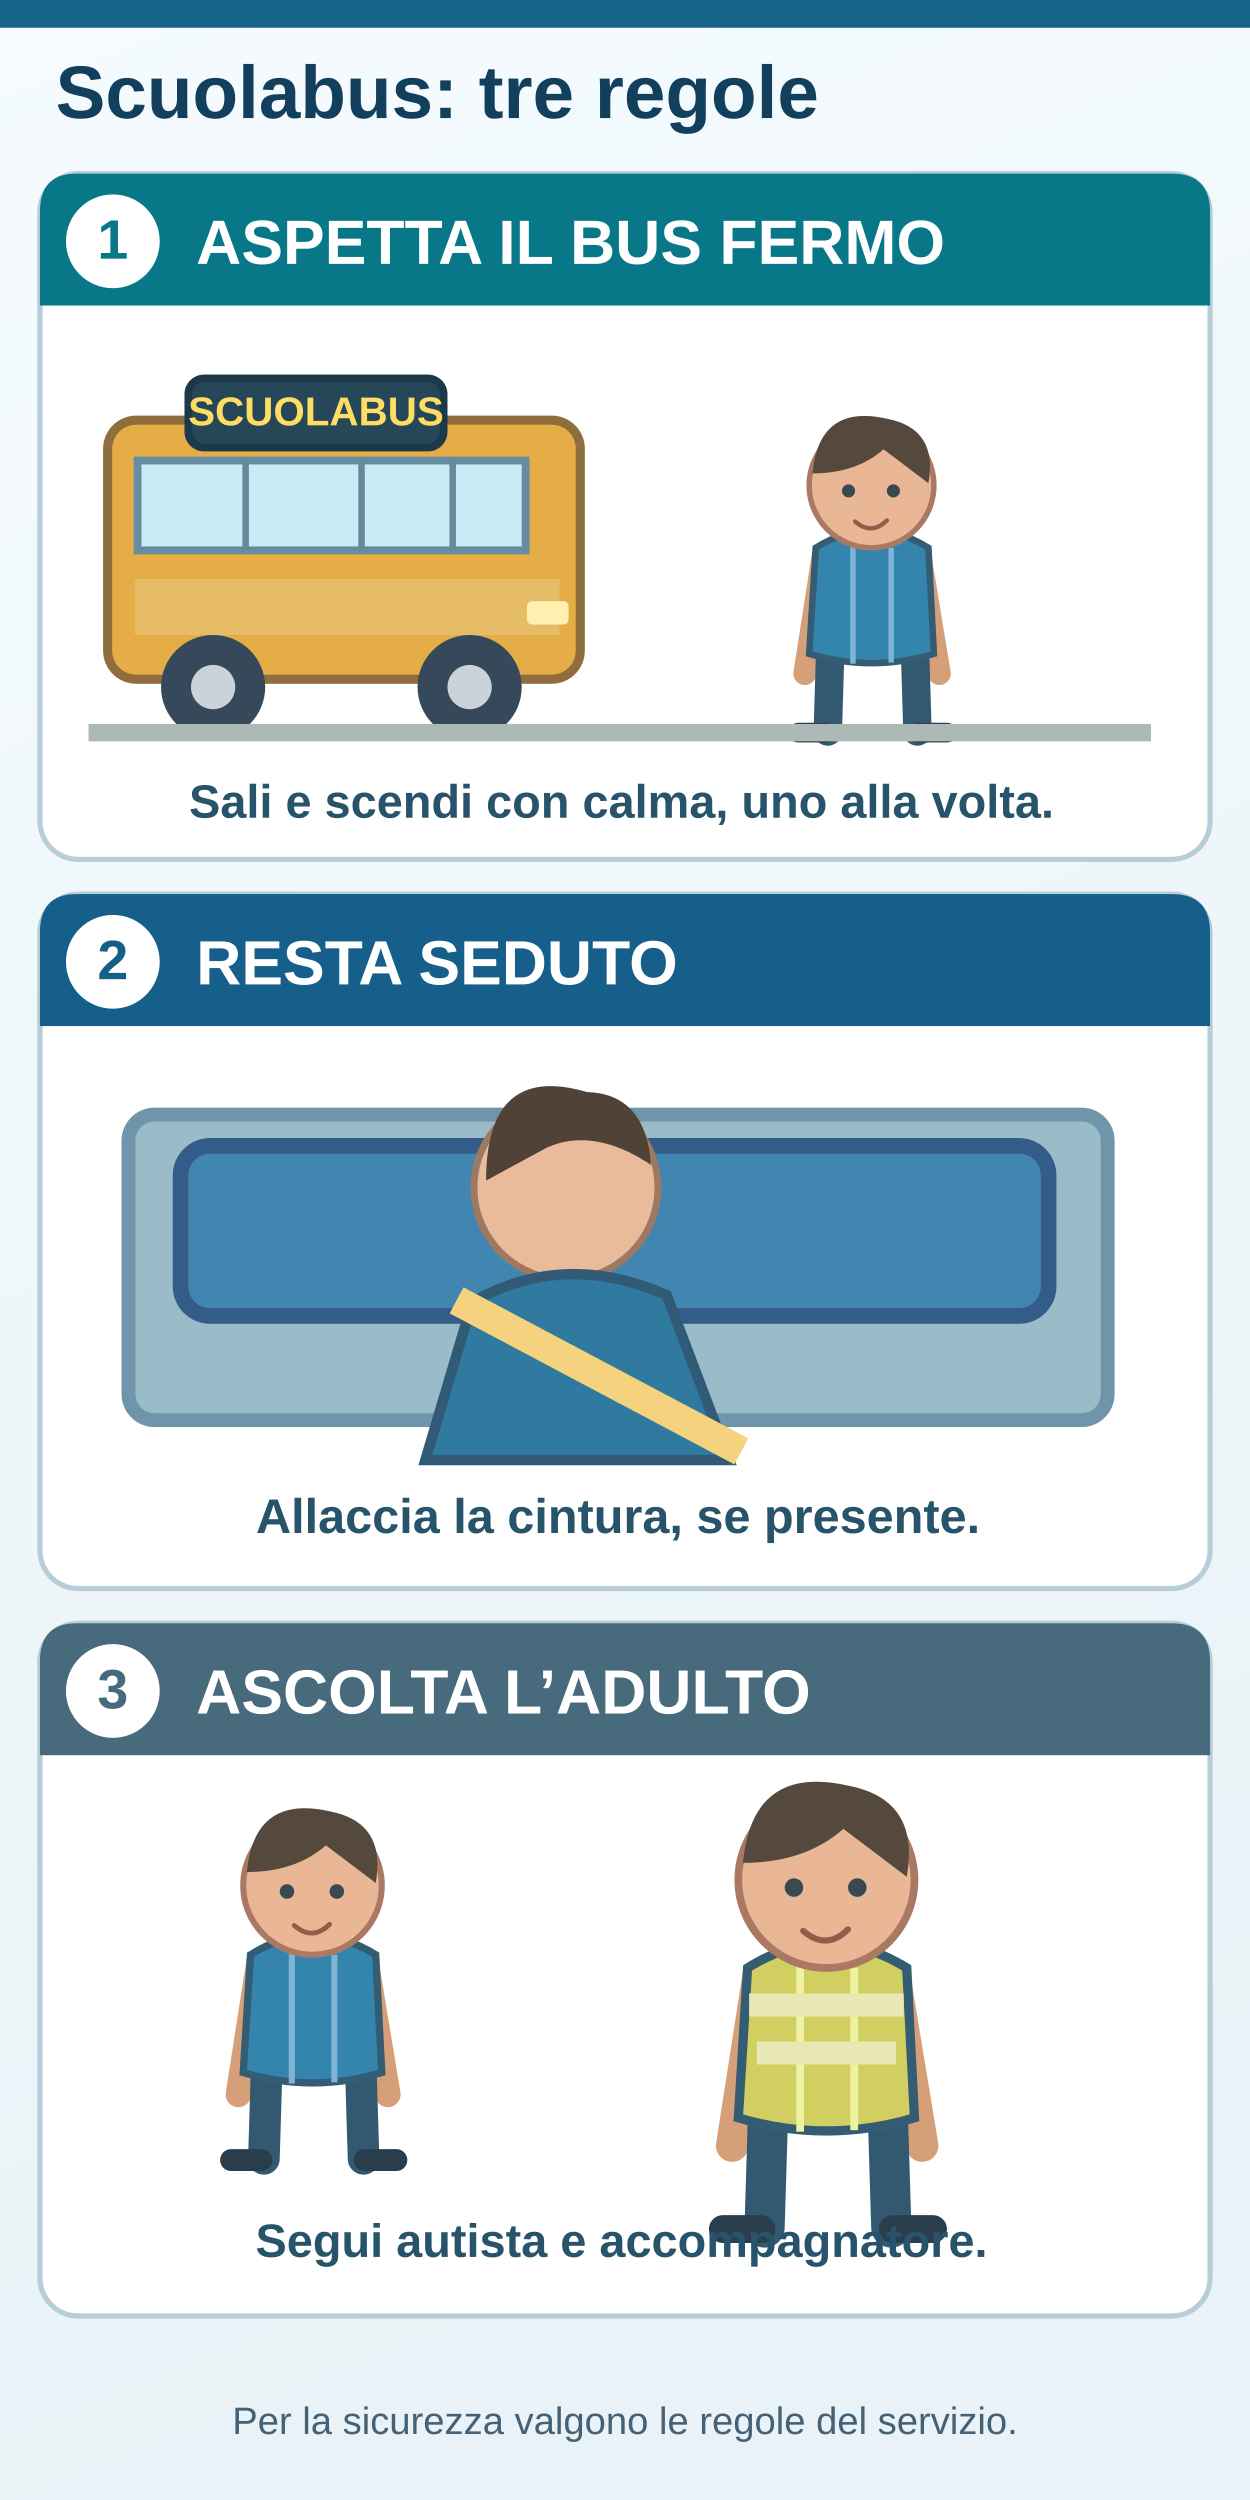
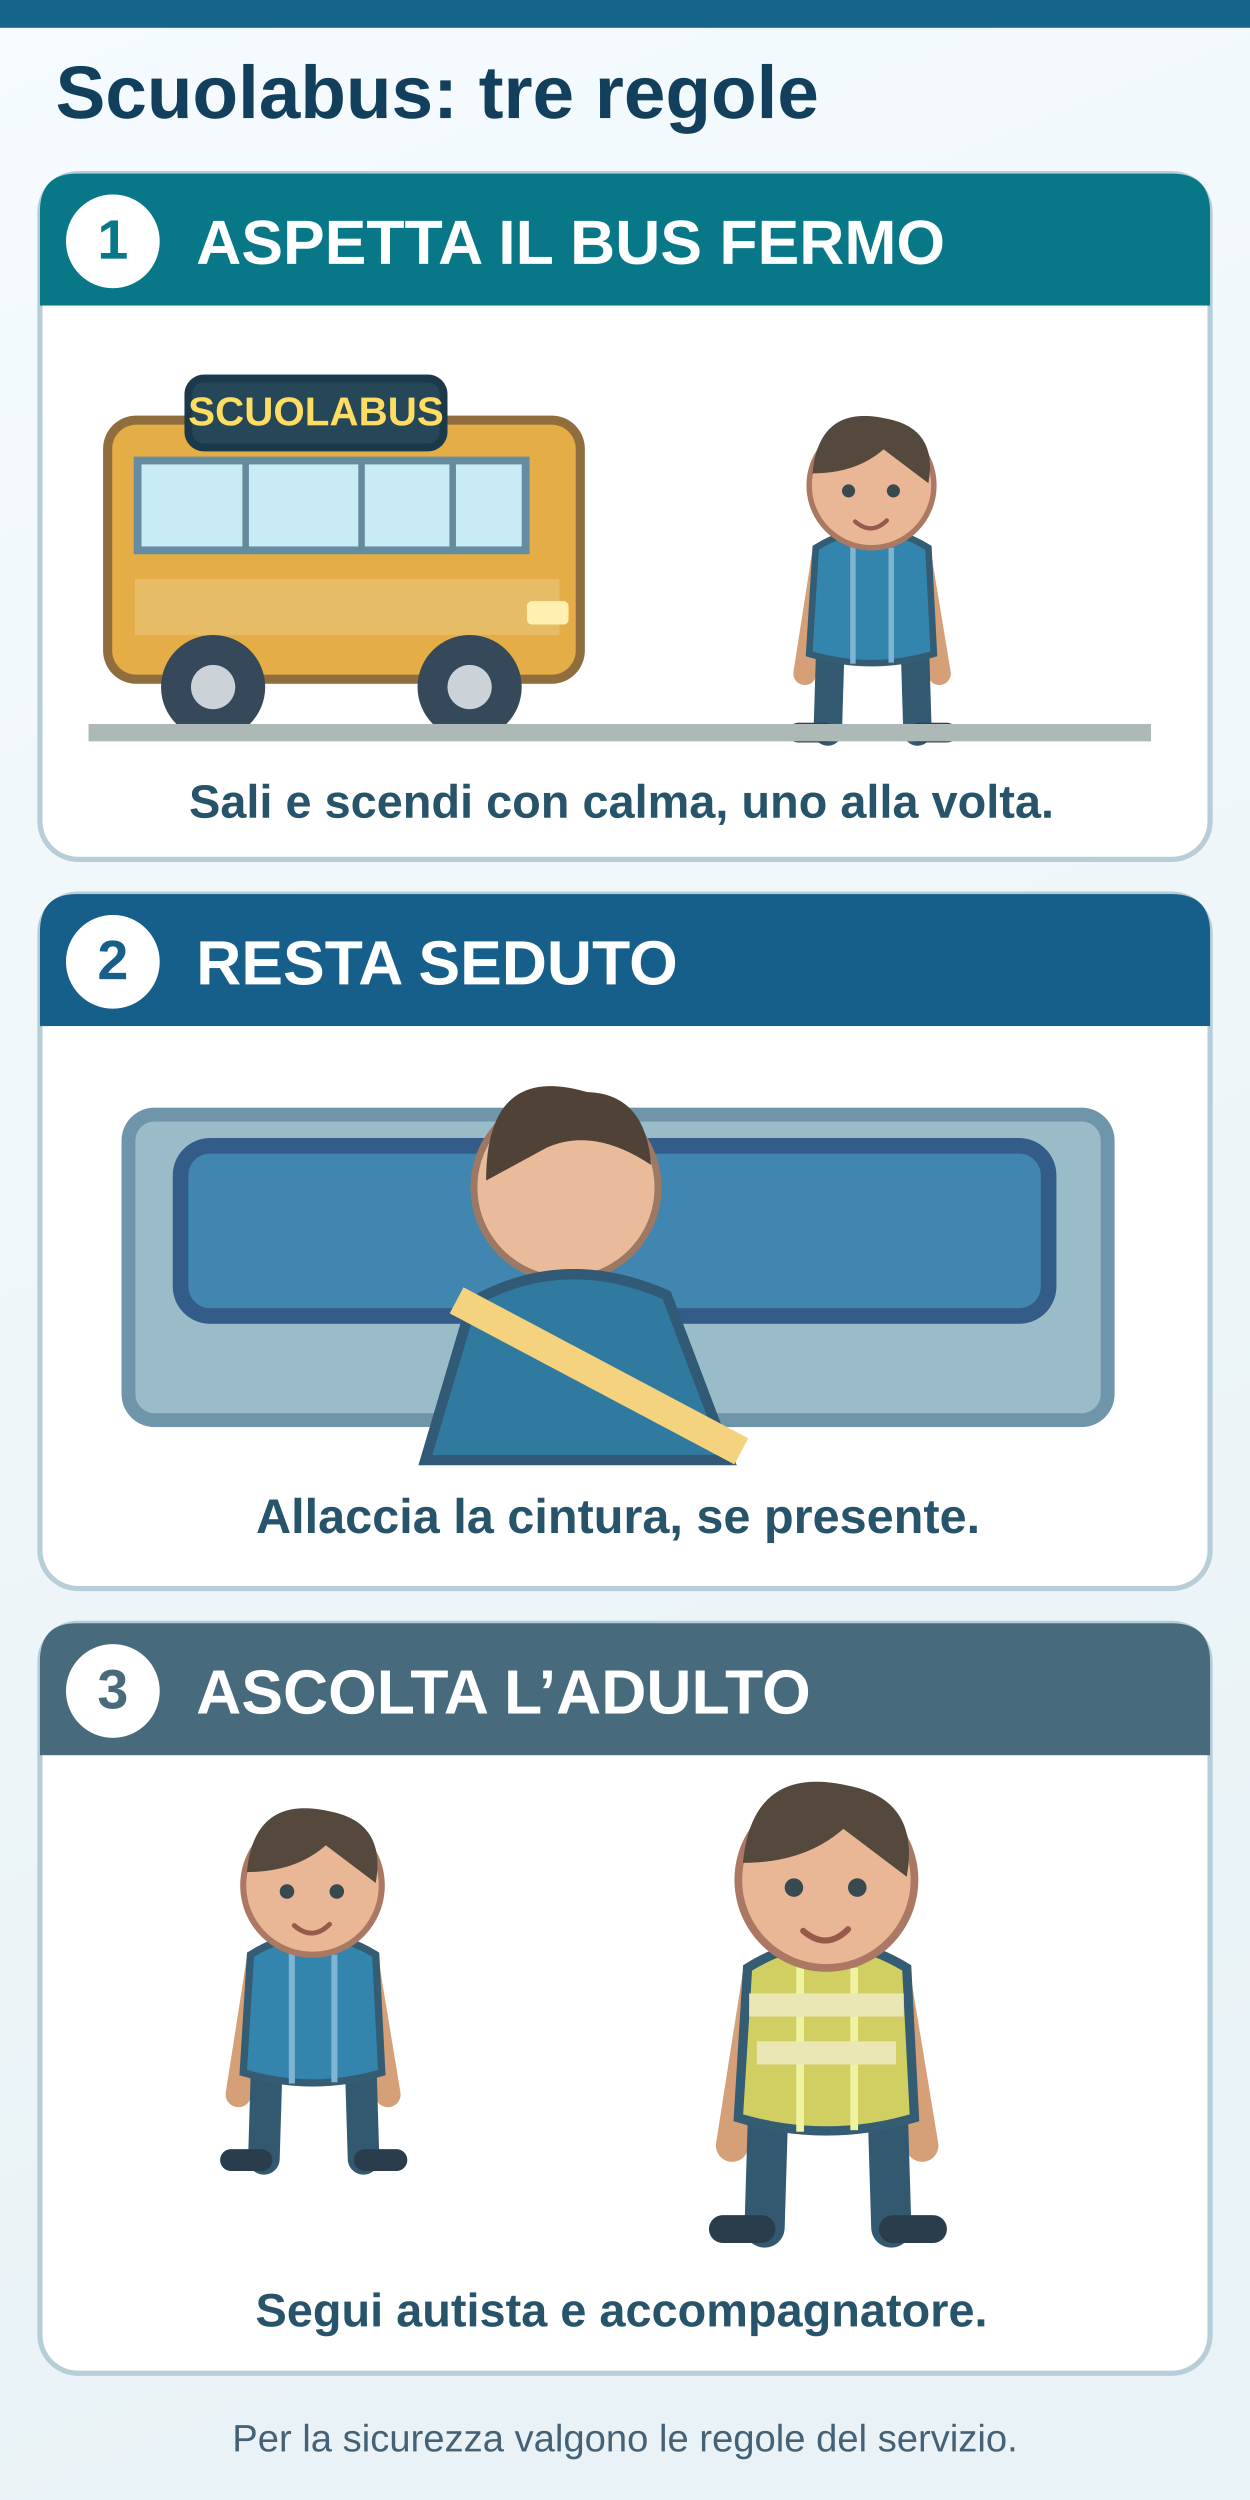
<svg xmlns="http://www.w3.org/2000/svg" viewBox="0 0 720 1440" width="720" height="1440" role="img" aria-labelledby="title desc">
  <defs>
    <linearGradient id="bg" x1="0" x2="0.2" y1="0" y2="1">
      <stop stop-color="#f5fbfe" />
      <stop offset="1" stop-color="#e9f2f6" />
    </linearGradient>
    <linearGradient id="sky" x1="0" y1="0" x2="0" y2="1">
      <stop stop-color="#a8d9f0" />
      <stop offset="1" stop-color="#ecf8fa" />
    </linearGradient>
    <linearGradient id="blue" x1="0" y1="0" x2="0" y2="1">
      <stop stop-color="#3495b5" />
      <stop offset="1" stop-color="#236889" />
    </linearGradient>
  </defs>
  <rect width="720" height="1440" fill="url(#bg)" />
  <rect width="720" height="16" fill="#15658b" />
  <text x="32" y="68" font-family="Arial,Helvetica,sans-serif" font-size="43" font-weight="700" fill="#123f5c" text-anchor="start">Scuolabus: tre regole</text>
  <rect x="23" y="100" width="674" height="395" rx="22" fill="#ffffff" stroke="#b7cdd8" stroke-width="3" />
  <path d="M44 100 H675 Q697 100 697 122 V176 H23 V122 Q23 100 44 100Z" fill="#087889" />
  <circle cx="65" cy="139" r="27" fill="#fff" />
  <text x="65" y="149" font-family="Arial,Helvetica,sans-serif" font-size="32" font-weight="700" fill="#087889" text-anchor="middle">1</text>
  <text x="113" y="152" font-family="Arial,Helvetica,sans-serif" font-size="36" font-weight="700" fill="#ffffff" text-anchor="start">ASPETTA IL BUS FERMO</text>
  <g transform="translate(62 218) scale(0.75)">
    <rect x="0" y="32" width="363" height="199" rx="22" fill="#e4ad45" stroke="#8f6d3d" stroke-width="7" />
    <path d="M23 63 H321 V132 H23Z" fill="#c8ebf6" stroke="#668ca1" stroke-width="6" />
    <path d="M106 64 V132 M195 64 V132 M265 64 V132" stroke="#658a9b" stroke-width="5" />
    <rect x="62" y="0" width="196" height="53" rx="12" fill="#264757" stroke="#1b394a" stroke-width="6" />
    <text x="160" y="36" font-family="Arial,Helvetica,sans-serif" font-size="31" font-weight="700" fill="#ffdc62" text-anchor="middle">SCUOLABUS</text>
    <rect x="21" y="154" width="326" height="43" fill="#e6bc67" />
    <circle cx="81" cy="237" r="40" fill="#35495a" />
    <circle cx="278" cy="237" r="40" fill="#35495a" />
    <circle cx="81" cy="237" r="17" fill="#cbd3d8" />
    <circle cx="278" cy="237" r="17" fill="#cbd3d8" />
    <rect x="322" y="171" width="32" height="18" rx="4" fill="#fff0b2" />
  </g>
  <g transform="translate(502 267) scale(0.63)">
    <path d="M-44 83 L-61 192 M44 83 L62 192" stroke="#d5a077" stroke-width="21" stroke-linecap="round" />
    <path d="M-38 179 L-40 245 M40 179 L42 245" stroke="#335971" stroke-width="26" stroke-linecap="round" />
    <path d="M-42 246 H-67 M43 246 H69" stroke="#293d4c" stroke-width="18" stroke-linecap="round" />
    <path d="M-51 77 Q0 45 52 77 L57 174 Q0 191 -57 174Z" fill="#3485ad" stroke="#345c73" stroke-width="6" />
    <path d="M-17 76 L-17 183 M18 77 L18 182" stroke="#7fb4d3" stroke-width="5" />
    <circle cx="0" cy="20" r="57" fill="#e9b795" stroke="#ab7963" stroke-width="5" />
    <path d="M-54 9 Q-48 -55 14 -41 Q61 -32 52 18 Q27 -1 11 -13 Q-14 9 -54 9Z" fill="#55483d" />
    <circle cx="-21" cy="25" r="6" fill="#384a50" />
    <circle cx="20" cy="25" r="6" fill="#384a50" />
    <path d="M-15 53 Q0 66 14 52" stroke="#975a4a" stroke-width="4" fill="none" stroke-linecap="round" />
  </g>
  <path d="M51 422 H663" stroke="#adb9b7" stroke-width="10" />
  <text x="358" y="471" font-family="Arial,Helvetica,sans-serif" font-size="27" font-weight="700" fill="#27546a" text-anchor="middle">Sali e scendi con calma, uno alla volta.</text>
  <rect x="23" y="515" width="674" height="400" rx="22" fill="#ffffff" stroke="#b7cdd8" stroke-width="3" />
  <path d="M44 515 H675 Q697 515 697 537 V591 H23 V537 Q23 515 44 515Z" fill="#165f8b" />
  <circle cx="65" cy="554" r="27" fill="#fff" />
  <text x="65" y="564" font-family="Arial,Helvetica,sans-serif" font-size="32" font-weight="700" fill="#165f8b" text-anchor="middle">2</text>
  <text x="113" y="567" font-family="Arial,Helvetica,sans-serif" font-size="36" font-weight="700" fill="#ffffff" text-anchor="start">RESTA SEDUTO</text>
  <rect x="74" y="642" width="564" height="176" rx="15" fill="#9abcc9" stroke="#6e95a9" stroke-width="8" />
  <rect x="104" y="660" width="500" height="98" rx="17" fill="#4086b0" stroke="#335c88" stroke-width="9" />
  <circle cx="326" cy="684" r="53" fill="#eabb9b" stroke="#9d7963" stroke-width="4" />
  <path d="M280 680 Q280 612 338 629 Q372 630 375 671 Q342 649 315 661Z" fill="#514237" />
  <path d="M272 750 Q325 720 384 746 L420 841 H245Z" fill="#307a9f" stroke="#315a76" stroke-width="6" />
  <path d="M263 749 L427 836" stroke="#f4d27e" stroke-width="17" />
  <text x="356" y="883" font-family="Arial,Helvetica,sans-serif" font-size="28" font-weight="700" fill="#27546a" text-anchor="middle">Allaccia la cintura, se presente.</text>
-   <rect x="23" y="935" width="674" height="399" rx="22" fill="#ffffff" stroke="#b7cdd8" stroke-width="3" />
+   <rect x="23" y="935" width="674" height="432" rx="22" fill="#ffffff" stroke="#b7cdd8" stroke-width="3" />
  <path d="M44 935 H675 Q697 935 697 957 V1011 H23 V957 Q23 935 44 935Z" fill="#476b7c" />
  <circle cx="65" cy="974" r="27" fill="#fff" />
  <text x="65" y="984" font-family="Arial,Helvetica,sans-serif" font-size="32" font-weight="700" fill="#476b7c" text-anchor="middle">3</text>
  <text x="113" y="987" font-family="Arial,Helvetica,sans-serif" font-size="36" font-weight="700" fill="#ffffff" text-anchor="start">ASCOLTA L’ADULTO</text>
  <g transform="translate(180 1072) scale(0.7)">
    <path d="M-44 83 L-61 192 M44 83 L62 192" stroke="#d5a077" stroke-width="21" stroke-linecap="round" />
    <path d="M-38 179 L-40 245 M40 179 L42 245" stroke="#335971" stroke-width="26" stroke-linecap="round" />
    <path d="M-42 246 H-67 M43 246 H69" stroke="#293d4c" stroke-width="18" stroke-linecap="round" />
    <path d="M-51 77 Q0 45 52 77 L57 174 Q0 191 -57 174Z" fill="#3485ad" stroke="#345c73" stroke-width="6" />
    <path d="M-17 76 L-17 183 M18 77 L18 182" stroke="#7fb4d3" stroke-width="5" />
    <circle cx="0" cy="20" r="57" fill="#e9b795" stroke="#ab7963" stroke-width="5" />
    <path d="M-54 9 Q-48 -55 14 -41 Q61 -32 52 18 Q27 -1 11 -13 Q-14 9 -54 9Z" fill="#55483d" />
    <circle cx="-21" cy="25" r="6" fill="#384a50" />
    <circle cx="20" cy="25" r="6" fill="#384a50" />
    <path d="M-15 53 Q0 66 14 52" stroke="#975a4a" stroke-width="4" fill="none" stroke-linecap="round" />
  </g>
  <g transform="translate(476 1065) scale(0.89)">
    <path d="M-44 83 L-61 192 M44 83 L62 192" stroke="#d5a077" stroke-width="21" stroke-linecap="round" />
    <path d="M-38 179 L-40 245 M40 179 L42 245" stroke="#335971" stroke-width="26" stroke-linecap="round" />
    <path d="M-42 246 H-67 M43 246 H69" stroke="#293d4c" stroke-width="18" stroke-linecap="round" />
    <path d="M-51 77 Q0 45 52 77 L57 174 Q0 191 -57 174Z" fill="#d2cf62" stroke="#345c73" stroke-width="6" />
    <path d="M-17 76 L-17 183 M18 77 L18 182" stroke="#eef3a2" stroke-width="5" />
    <path d="M-50 101 H50 M-45 132 H45" stroke="#e9e7b4" stroke-width="15" />
    <circle cx="0" cy="20" r="57" fill="#e9b795" stroke="#ab7963" stroke-width="5" />
    <path d="M-54 9 Q-48 -55 14 -41 Q61 -32 52 18 Q27 -1 11 -13 Q-14 9 -54 9Z" fill="#55483d" />
    <circle cx="-21" cy="25" r="6" fill="#384a50" />
    <circle cx="20" cy="25" r="6" fill="#384a50" />
    <path d="M-15 53 Q0 66 14 52" stroke="#975a4a" stroke-width="4" fill="none" stroke-linecap="round" />
  </g>
-   <text x="358" y="1300" font-family="Arial,Helvetica,sans-serif" font-size="27" font-weight="700" fill="#27546a" text-anchor="middle">Segui autista e accompagnatore.</text>
-   <text x="360" y="1402" font-family="Arial,Helvetica,sans-serif" font-size="22" font-weight="400" fill="#446176" text-anchor="middle">Per la sicurezza valgono le regole del servizio.</text>
+   <text x="358" y="1340" font-family="Arial,Helvetica,sans-serif" font-size="27" font-weight="700" fill="#27546a" text-anchor="middle">Segui autista e accompagnatore.</text>
+   <text x="360" y="1412" font-family="Arial,Helvetica,sans-serif" font-size="22" font-weight="400" fill="#446176" text-anchor="middle">Per la sicurezza valgono le regole del servizio.</text>
</svg>
